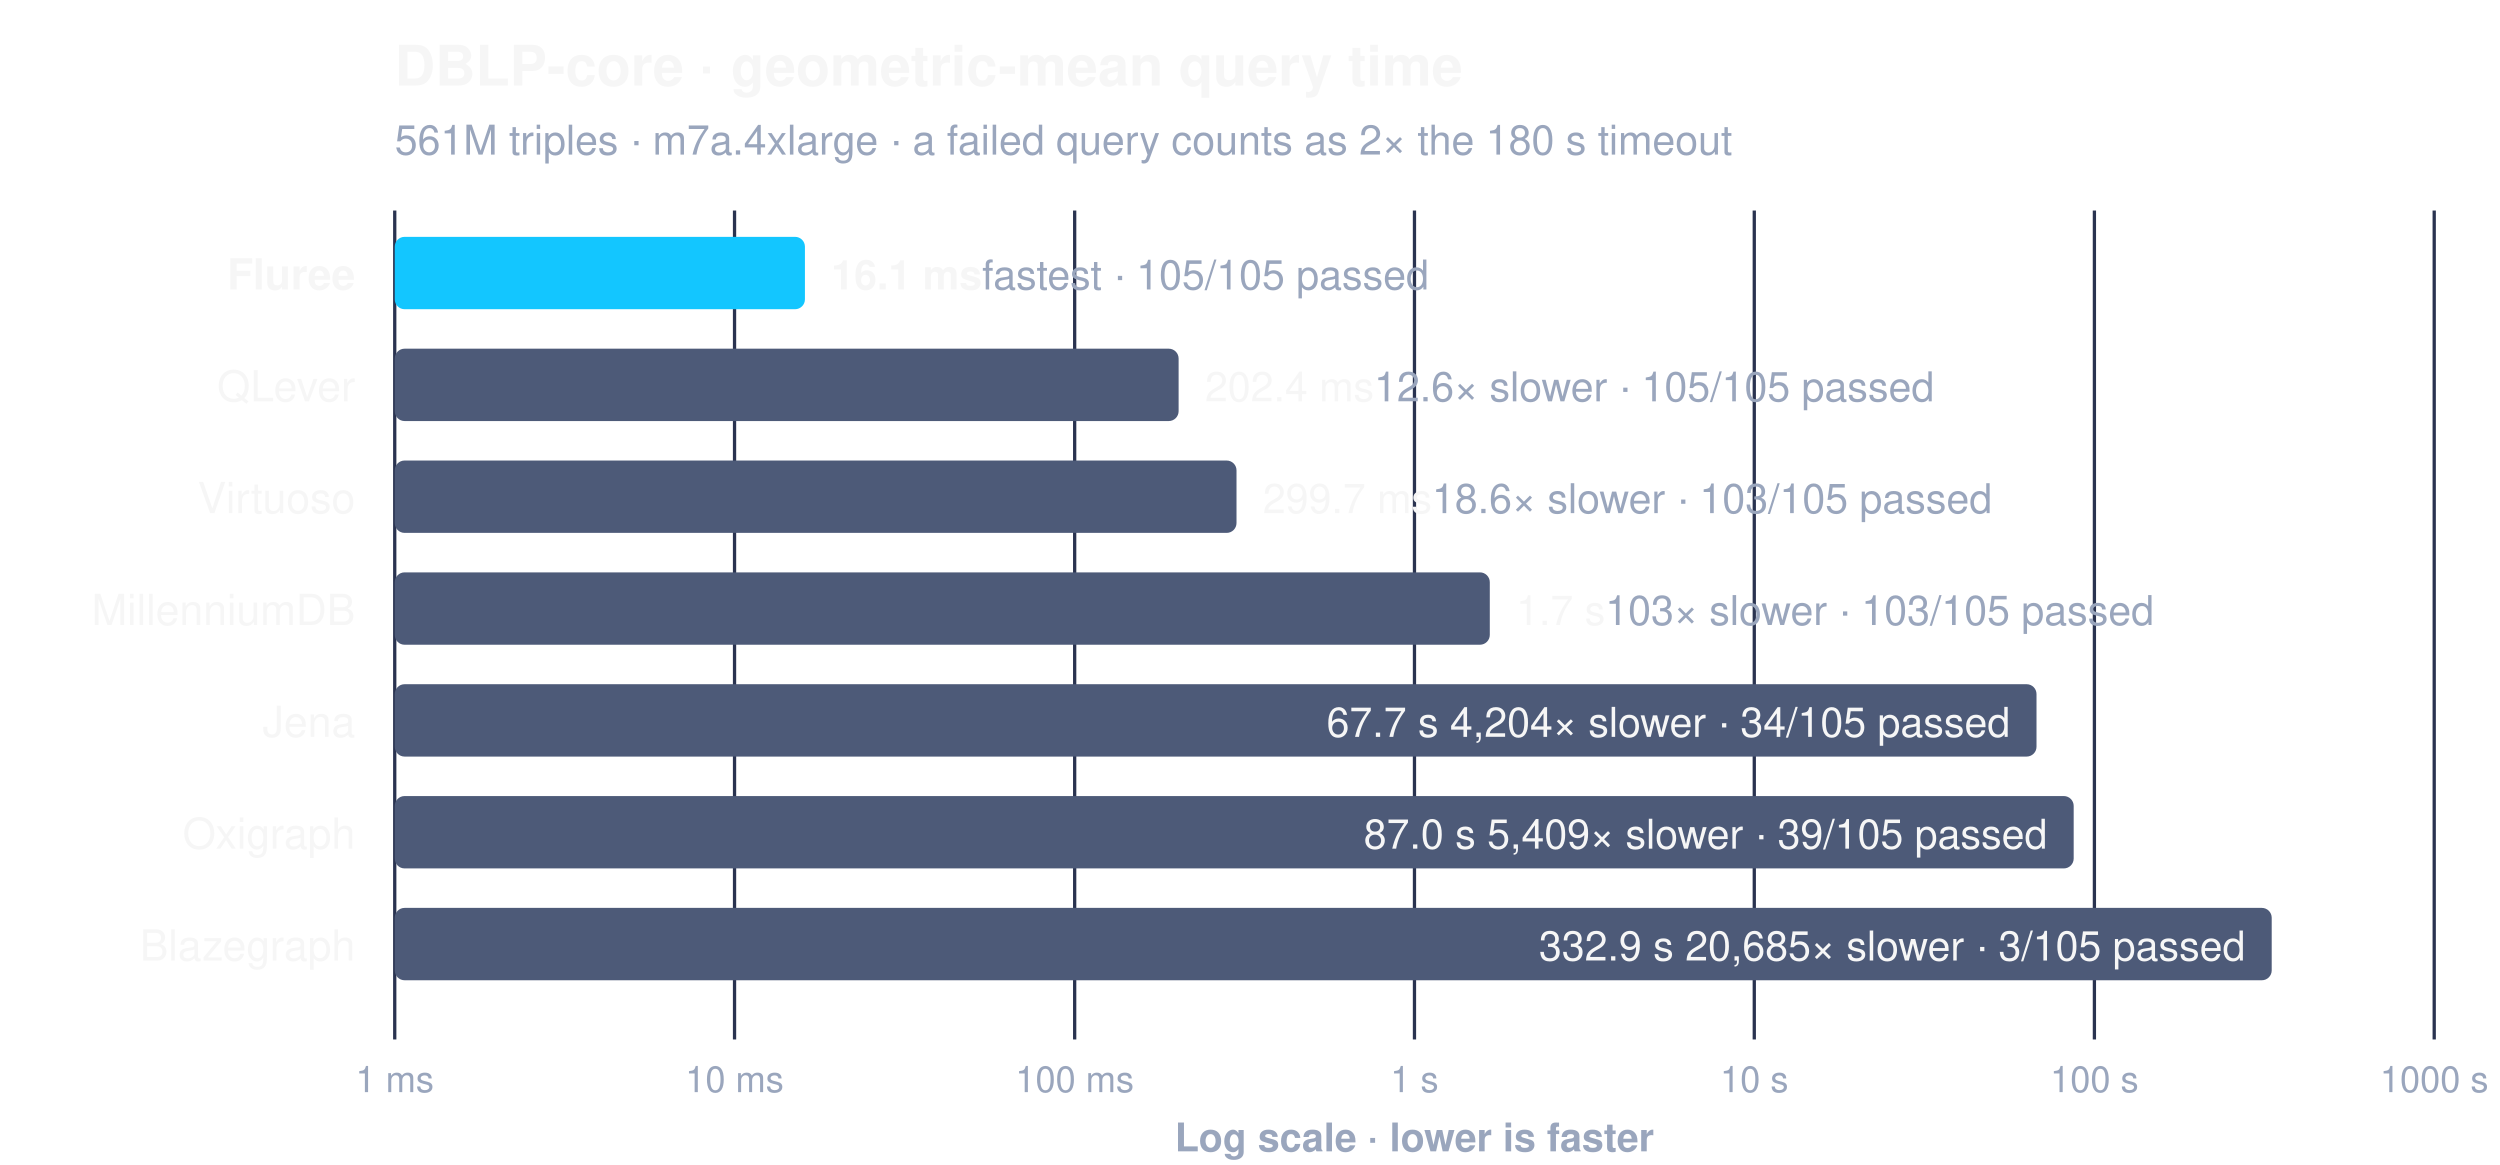
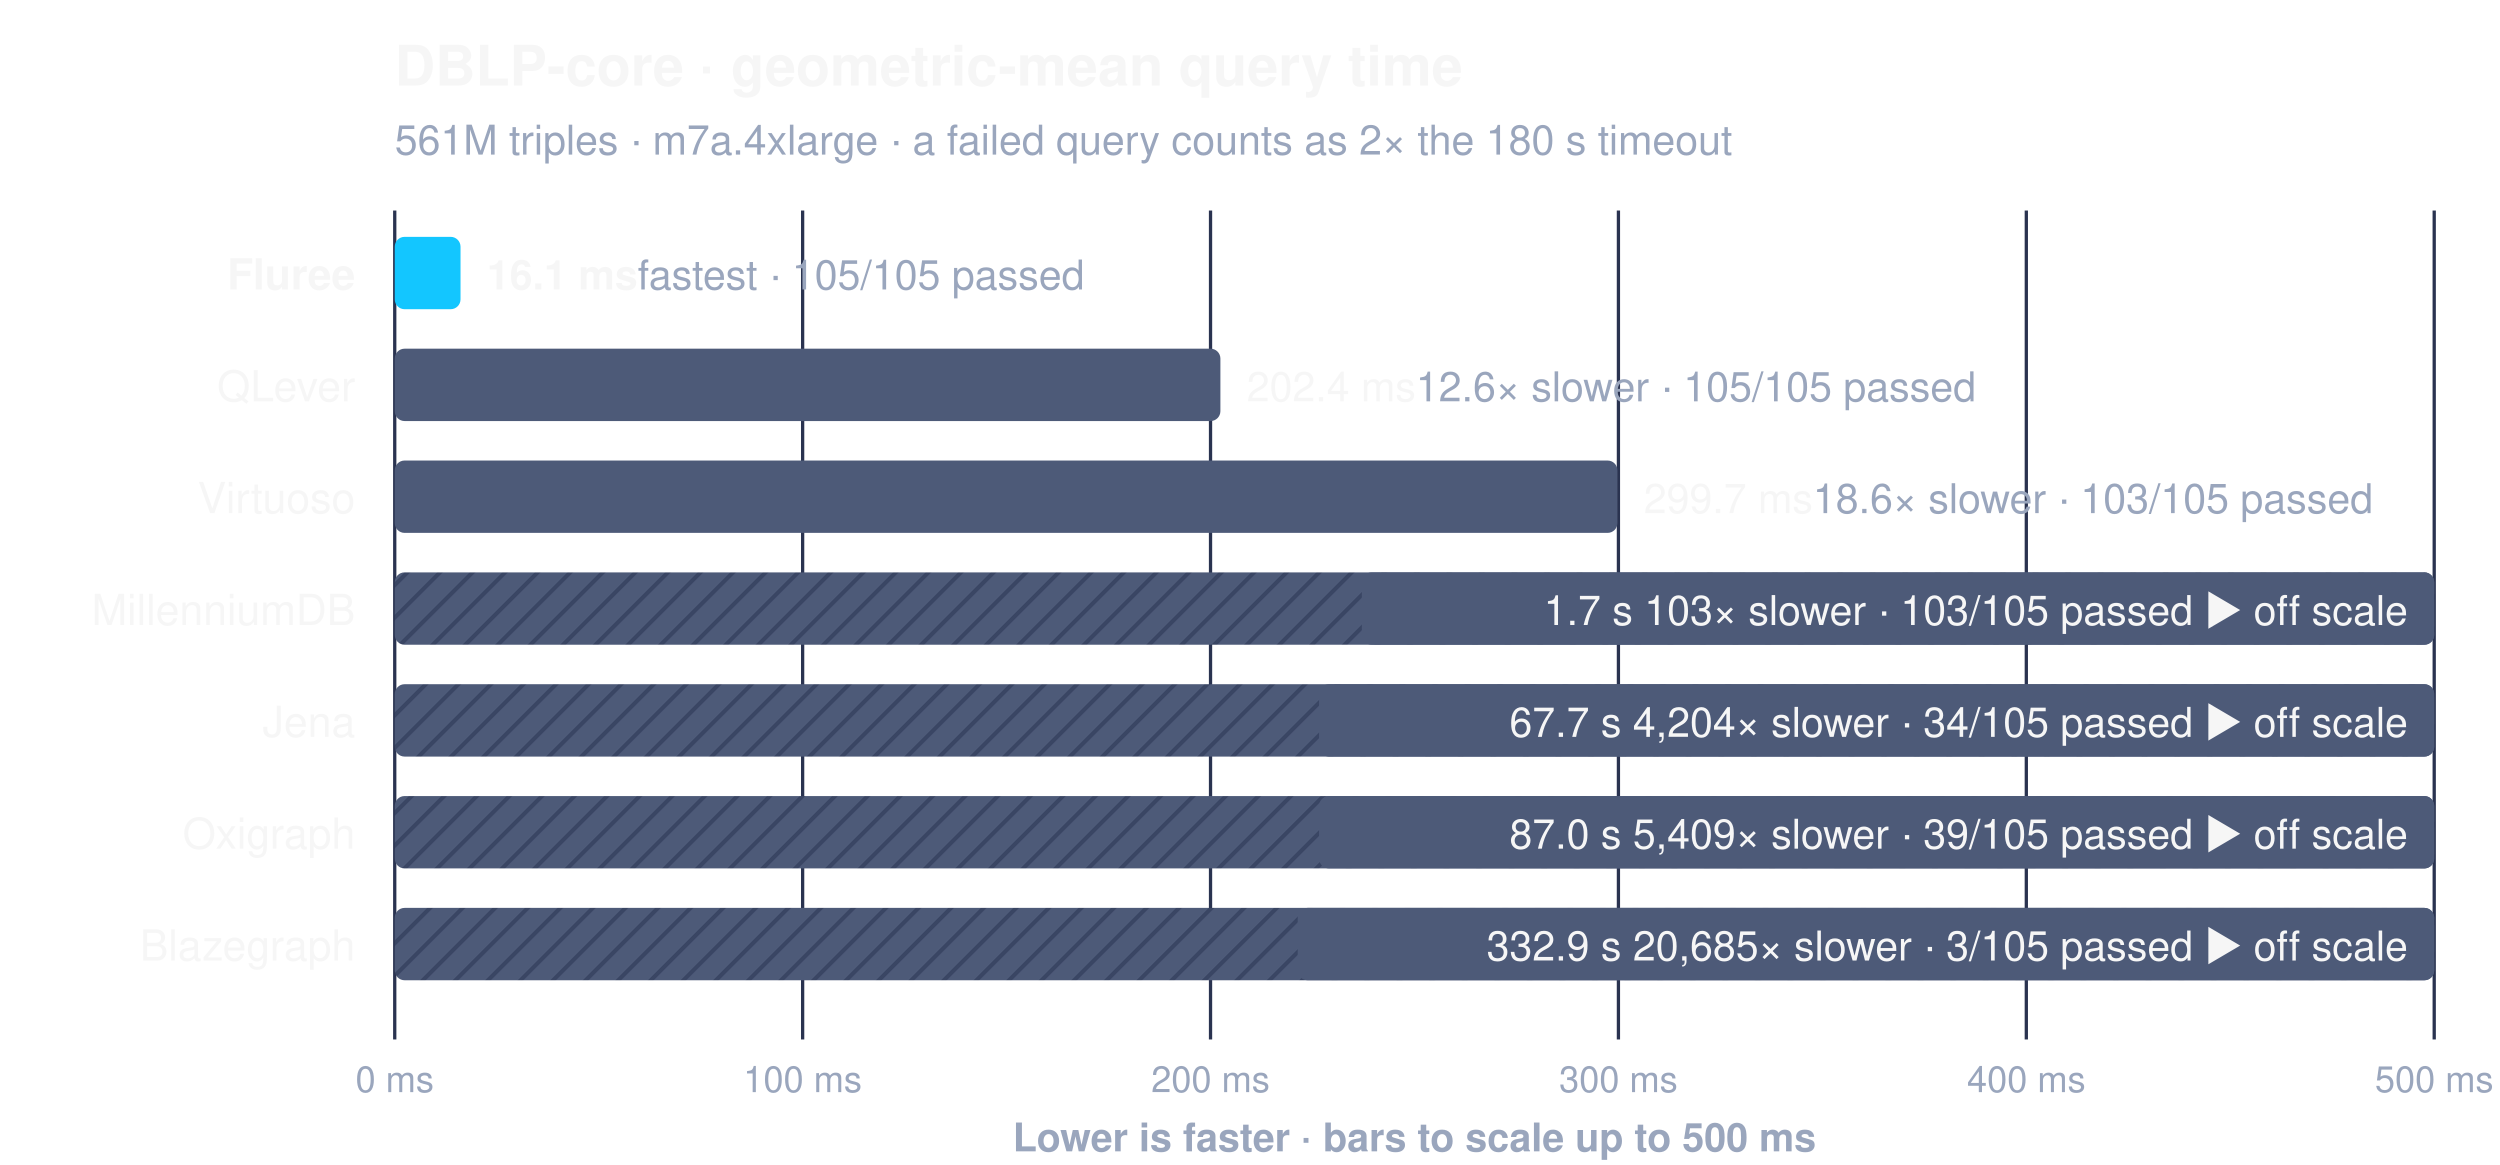
<svg xmlns="http://www.w3.org/2000/svg" width="760" height="354" viewBox="0 0 760 354" font-family="-apple-system,BlinkMacSystemFont,Segoe UI,Helvetica,Arial,sans-serif">
+   <defs>
+     <pattern id="off-dark" width="7" height="7" patternTransform="rotate(45)" patternUnits="userSpaceOnUse">
+       <rect width="7" height="7" fill="#4D5A78" />
+       <line x1="0" y1="0" x2="0" y2="7" stroke="#3A4664" stroke-width="2.5" />
+     </pattern>
+   </defs>
  <text x="120" y="26" font-size="17" font-weight="700" fill="#F6F6F6">DBLP-core · geometric-mean query time</text>
  <text x="120" y="47" font-size="12.5" fill="#9AA6BD">561M triples · m7a.4xlarge · a failed query counts as 2× the 180 s timeout</text>
  <line x1="120.0" y1="64" x2="120.0" y2="316" stroke="#2A3350" />
-   <text x="120.0" y="332" font-size="11" fill="#9AA6BD" text-anchor="middle">1 ms</text>
-   <line x1="223.3" y1="64" x2="223.3" y2="316" stroke="#2A3350" />
-   <text x="223.3" y="332" font-size="11" fill="#9AA6BD" text-anchor="middle">10 ms</text>
-   <line x1="326.7" y1="64" x2="326.7" y2="316" stroke="#2A3350" />
-   <text x="326.7" y="332" font-size="11" fill="#9AA6BD" text-anchor="middle">100 ms</text>
-   <line x1="430.0" y1="64" x2="430.0" y2="316" stroke="#2A3350" />
-   <text x="430.0" y="332" font-size="11" fill="#9AA6BD" text-anchor="middle">1 s</text>
-   <line x1="533.3" y1="64" x2="533.3" y2="316" stroke="#2A3350" />
-   <text x="533.3" y="332" font-size="11" fill="#9AA6BD" text-anchor="middle">10 s</text>
-   <line x1="636.7" y1="64" x2="636.7" y2="316" stroke="#2A3350" />
-   <text x="636.7" y="332" font-size="11" fill="#9AA6BD" text-anchor="middle">100 s</text>
+   <text x="120.0" y="332" font-size="11" fill="#9AA6BD" text-anchor="middle">0 ms</text>
+   <line x1="244.0" y1="64" x2="244.0" y2="316" stroke="#2A3350" />
+   <text x="244.0" y="332" font-size="11" fill="#9AA6BD" text-anchor="middle">100 ms</text>
+   <line x1="368.0" y1="64" x2="368.0" y2="316" stroke="#2A3350" />
+   <text x="368.0" y="332" font-size="11" fill="#9AA6BD" text-anchor="middle">200 ms</text>
+   <line x1="492.0" y1="64" x2="492.0" y2="316" stroke="#2A3350" />
+   <text x="492.0" y="332" font-size="11" fill="#9AA6BD" text-anchor="middle">300 ms</text>
+   <line x1="616.0" y1="64" x2="616.0" y2="316" stroke="#2A3350" />
+   <text x="616.0" y="332" font-size="11" fill="#9AA6BD" text-anchor="middle">400 ms</text>
  <line x1="740.0" y1="64" x2="740.0" y2="316" stroke="#2A3350" />
-   <text x="740.0" y="332" font-size="11" fill="#9AA6BD" text-anchor="middle">1000 s</text>
+   <text x="740.0" y="332" font-size="11" fill="#9AA6BD" text-anchor="middle">500 ms</text>
  <text x="108" y="88" font-size="13" font-weight="700" fill="#F6F6F6" text-anchor="end">Fluree</text>
-   <rect x="120" y="72" width="124.7" height="22" rx="3" fill="#13C6FF" />
-   <text x="252.7" y="88" font-size="12.5" font-weight="700" fill="#F6F6F6">16.1 ms<tspan font-weight="400" fill="#9AA6BD">  fastest · 105/105 passed</tspan>
+   <rect x="120" y="72" width="20.0" height="22" rx="3" fill="#13C6FF" />
+   <text x="148.0" y="88" font-size="12.5" font-weight="700" fill="#F6F6F6">16.1 ms<tspan font-weight="400" fill="#9AA6BD">  fastest · 105/105 passed</tspan>
  </text>
  <text x="108" y="122" font-size="13" font-weight="400" fill="#F6F6F6" text-anchor="end">QLever</text>
-   <rect x="120" y="106" width="238.3" height="22" rx="3" fill="#4D5A78" />
-   <text x="366.3" y="122" font-size="12.5" font-weight="400" fill="#F6F6F6">202.4 ms<tspan font-weight="400" fill="#9AA6BD">  12.6× slower · 105/105 passed</tspan>
+   <rect x="120" y="106" width="251.0" height="22" rx="3" fill="#4D5A78" />
+   <text x="379.0" y="122" font-size="12.5" font-weight="400" fill="#F6F6F6">202.4 ms<tspan font-weight="400" fill="#9AA6BD">  12.6× slower · 105/105 passed</tspan>
  </text>
  <text x="108" y="156" font-size="13" font-weight="400" fill="#F6F6F6" text-anchor="end">Virtuoso</text>
-   <rect x="120" y="140" width="255.9" height="22" rx="3" fill="#4D5A78" />
-   <text x="383.9" y="156" font-size="12.5" font-weight="400" fill="#F6F6F6">299.7 ms<tspan font-weight="400" fill="#9AA6BD">  18.6× slower · 103/105 passed</tspan>
+   <rect x="120" y="140" width="371.7" height="22" rx="3" fill="#4D5A78" />
+   <text x="499.7" y="156" font-size="12.5" font-weight="400" fill="#F6F6F6">299.7 ms<tspan font-weight="400" fill="#9AA6BD">  18.6× slower · 103/105 passed</tspan>
  </text>
  <text x="108" y="190" font-size="13" font-weight="400" fill="#F6F6F6" text-anchor="end">MillenniumDB</text>
-   <rect x="120" y="174" width="332.9" height="22" rx="3" fill="#4D5A78" />
-   <text x="460.9" y="190" font-size="12.5" font-weight="400" fill="#F6F6F6">1.7 s<tspan font-weight="400" fill="#9AA6BD">  103× slower · 103/105 passed</tspan>
-   </text>
+   <rect x="120" y="174" width="620.0" height="22" rx="3" fill="url(#off-dark)" />
+   <rect x="414.0" y="174" width="326.0" height="22" rx="3" fill="#4D5A78" />
+   <text x="732.0" y="190" font-size="12.5" fill="#F6F6F6" text-anchor="end">1.7 s  103× slower · 103/105 passed  ▶ off scale</text>
  <text x="108" y="224" font-size="13" font-weight="400" fill="#F6F6F6" text-anchor="end">Jena</text>
-   <rect x="120" y="208" width="499.1" height="22" rx="3" fill="#4D5A78" />
-   <text x="611.1" y="224" font-size="12.5" font-weight="400" fill="#F6F6F6" text-anchor="end">67.7 s  4,204× slower · 34/105 passed</text>
+   <rect x="120" y="208" width="620.0" height="22" rx="3" fill="url(#off-dark)" />
+   <rect x="401.0" y="208" width="339.0" height="22" rx="3" fill="#4D5A78" />
+   <text x="732.0" y="224" font-size="12.5" fill="#F6F6F6" text-anchor="end">67.7 s  4,204× slower · 34/105 passed  ▶ off scale</text>
  <text x="108" y="258" font-size="13" font-weight="400" fill="#F6F6F6" text-anchor="end">Oxigraph</text>
-   <rect x="120" y="242" width="510.4" height="22" rx="3" fill="#4D5A78" />
-   <text x="622.4" y="258" font-size="12.5" font-weight="400" fill="#F6F6F6" text-anchor="end">87.0 s  5,409× slower · 39/105 passed</text>
+   <rect x="120" y="242" width="620.0" height="22" rx="3" fill="url(#off-dark)" />
+   <rect x="401.0" y="242" width="339.0" height="22" rx="3" fill="#4D5A78" />
+   <text x="732.0" y="258" font-size="12.5" fill="#F6F6F6" text-anchor="end">87.0 s  5,409× slower · 39/105 passed  ▶ off scale</text>
  <text x="108" y="292" font-size="13" font-weight="400" fill="#F6F6F6" text-anchor="end">Blazegraph</text>
-   <rect x="120" y="276" width="570.6" height="22" rx="3" fill="#4D5A78" />
-   <text x="682.6" y="292" font-size="12.5" font-weight="400" fill="#F6F6F6" text-anchor="end">332.9 s  20,685× slower · 3/105 passed</text>
-   <text x="430.0" y="350" font-size="12" font-weight="700" fill="#9AA6BD" text-anchor="middle">Log scale · lower is faster</text>
+   <rect x="120" y="276" width="620.0" height="22" rx="3" fill="url(#off-dark)" />
+   <rect x="394.5" y="276" width="345.5" height="22" rx="3" fill="#4D5A78" />
+   <text x="732.0" y="292" font-size="12.5" fill="#F6F6F6" text-anchor="end">332.9 s  20,685× slower · 3/105 passed  ▶ off scale</text>
+   <text x="430.0" y="350" font-size="12" font-weight="700" fill="#9AA6BD" text-anchor="middle">Lower is faster · bars to scale up to 500 ms</text>
</svg>
